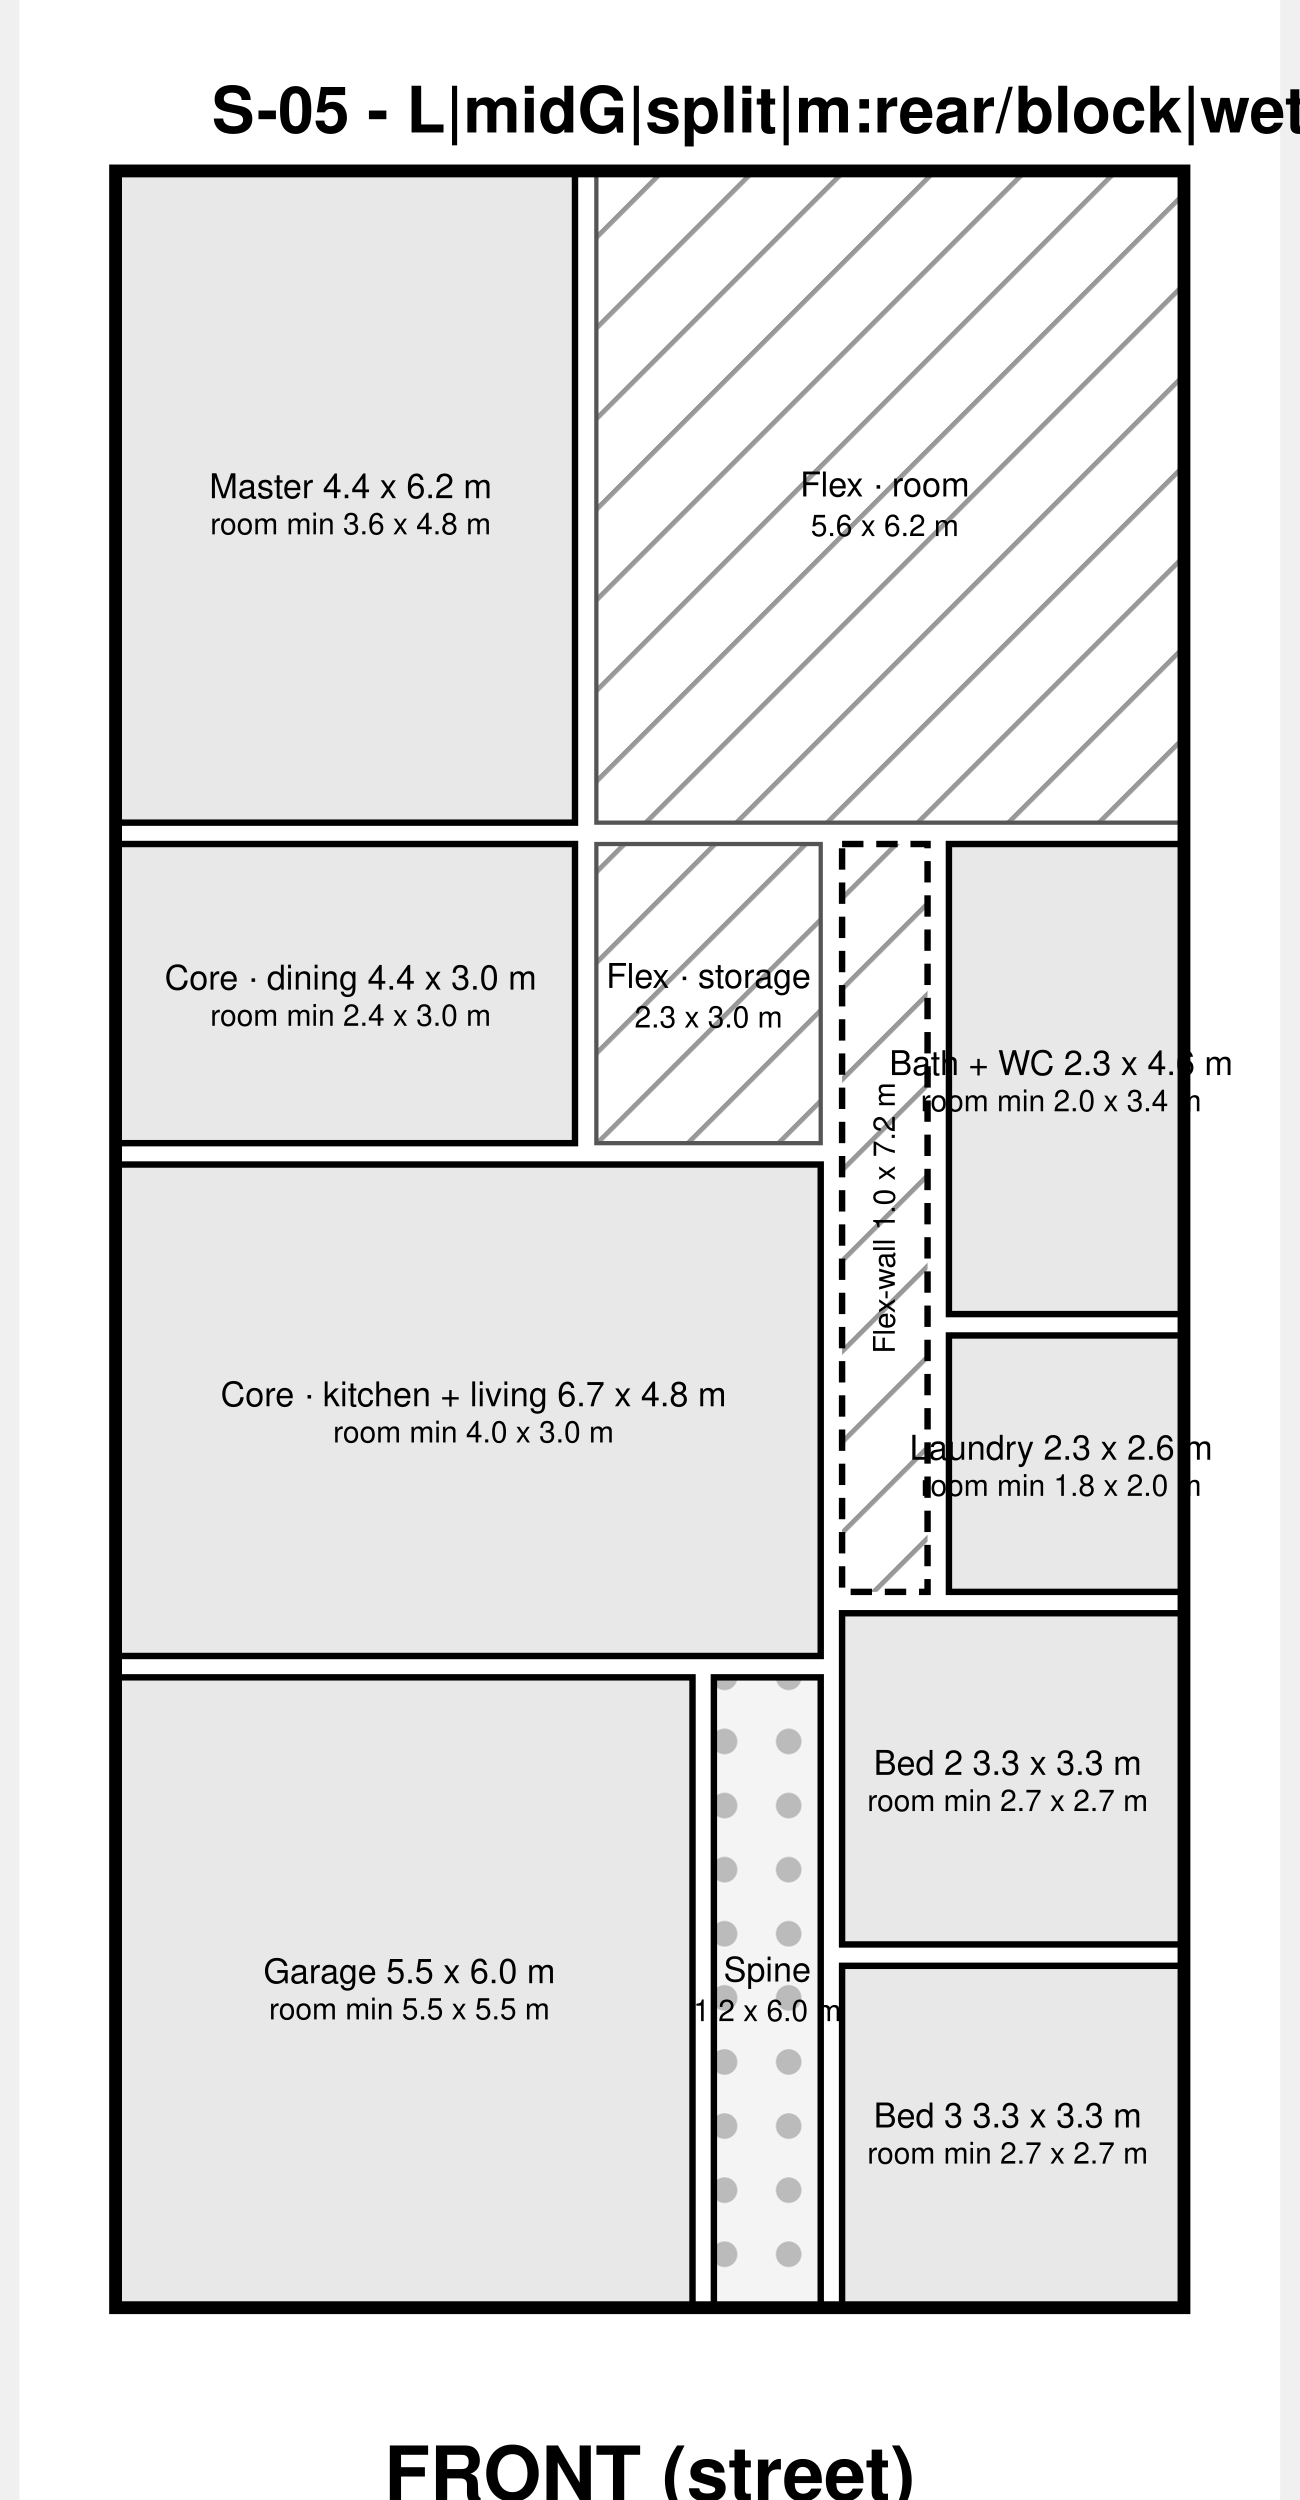
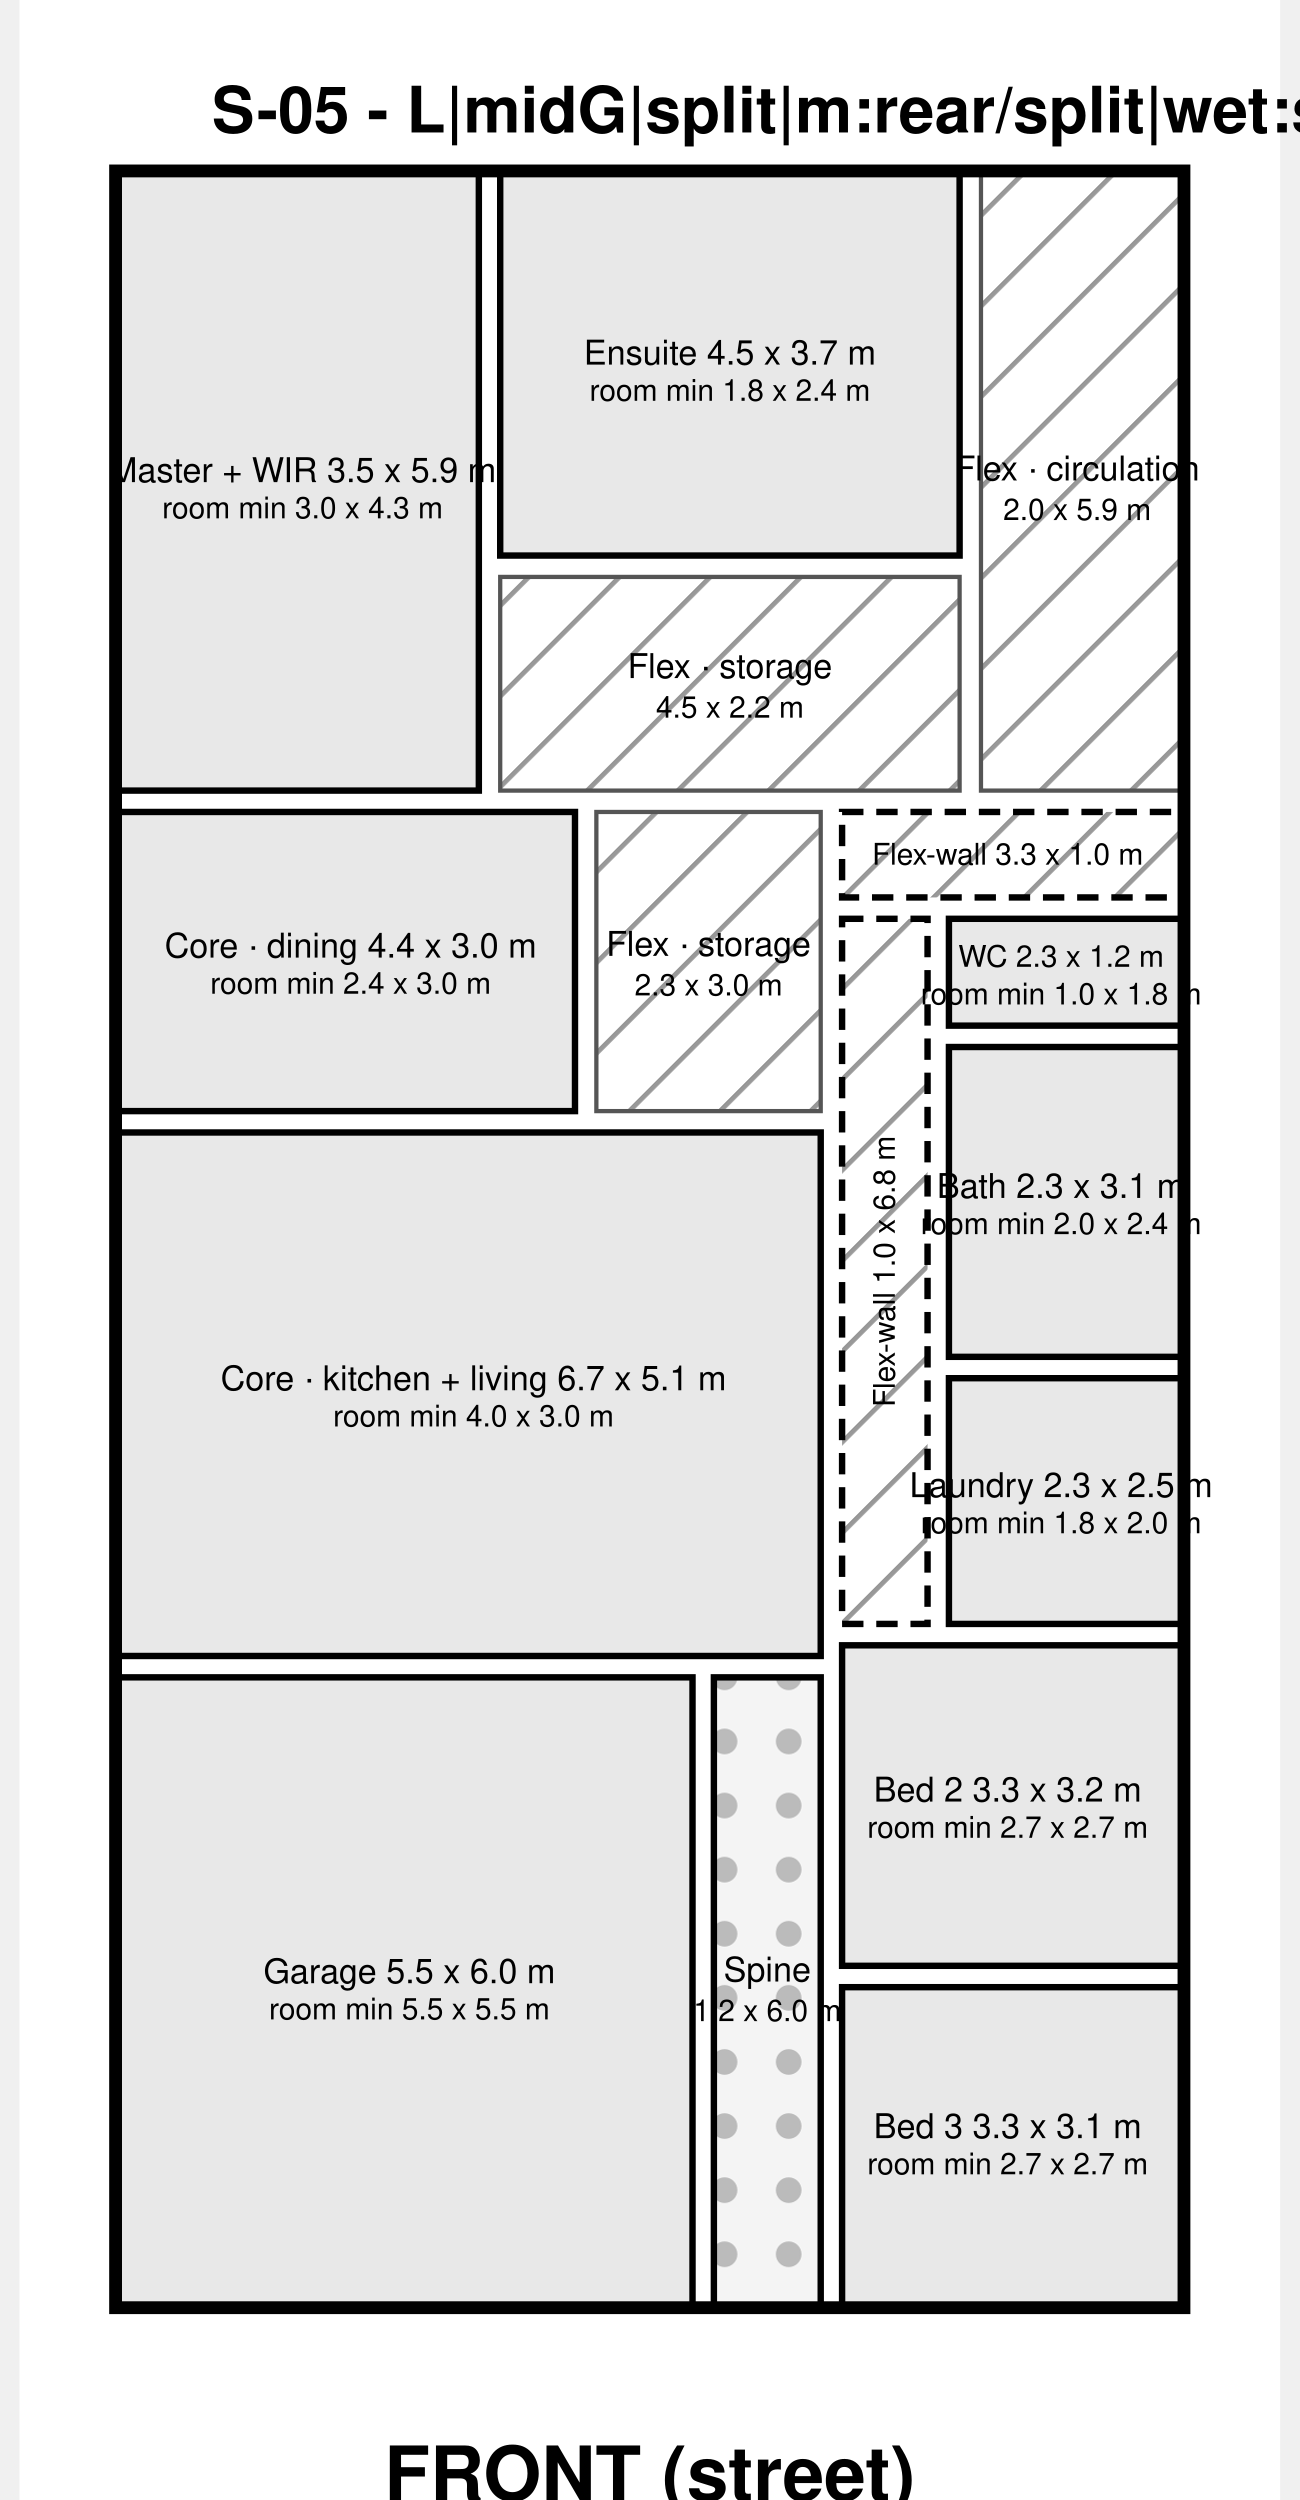
<svg xmlns="http://www.w3.org/2000/svg" width="590" height="1135" viewBox="-900 -1600 11800 23400" font-family="Helvetica, Arial, sans-serif" fill="#000">
  <defs>
    <pattern id="hatch" width="600" height="600" patternUnits="userSpaceOnUse" patternTransform="rotate(45)">
      <rect width="600" height="600" fill="#ffffff" />
      <line x1="0" y1="0" x2="0" y2="600" stroke="#999" stroke-width="90" />
    </pattern>
    <pattern id="hatch2" width="500" height="500" patternUnits="userSpaceOnUse" patternTransform="rotate(-45)">
      <rect width="500" height="500" fill="#ffffff" />
      <line x1="0" y1="0" x2="0" y2="500" stroke="#666" stroke-width="70" />
    </pattern>
    <pattern id="hatch3" width="600" height="600" patternUnits="userSpaceOnUse">
      <rect width="600" height="600" fill="#ffffff" />
      <line x1="0" y1="0" x2="0" y2="600" stroke="#aaa" stroke-width="60" />
      <line x1="0" y1="0" x2="600" y2="0" stroke="#aaa" stroke-width="60" />
    </pattern>
    <pattern id="dots" width="600" height="600" patternUnits="userSpaceOnUse">
      <rect width="600" height="600" fill="#f4f4f4" />
      <circle cx="300" cy="300" r="120" fill="#bbb" />
    </pattern>
  </defs>
  <rect x="-900" y="-1600" width="11800" height="23400" fill="#ffffff" />
-   <text x="900" y="-360" font-size="600" font-weight="bold">S-05 - L|midG|split|m:rear/block|wet:block|rr:MF|fw|v0</text>
+   <text x="900" y="-360" font-size="600" font-weight="bold">S-05 - L|midG|split|m:rear/split|wet:split|rr:MF|fw|v2</text>
  <g>
-     <rect x="4500" y="0" width="5500" height="6100" fill="url(#hatch)" stroke="#555" stroke-width="40" />
-     <text x="7200" y="2940" font-size="320" text-anchor="middle" dominant-baseline="middle">Flex · room</text>
-     <text x="7200" y="3324" font-size="280" text-anchor="middle" dominant-baseline="middle">5.6 x 6.2 m</text>
+     <rect x="8100" y="0" width="1900" height="5800" fill="url(#hatch)" stroke="#555" stroke-width="40" />
+     <text x="9000" y="2790" font-size="320" text-anchor="middle" dominant-baseline="middle">Flex · circulation</text>
+     <text x="9000" y="3174" font-size="280" text-anchor="middle" dominant-baseline="middle">2.0 x 5.9 m</text>
  </g>
  <g>
-     <rect x="4500" y="6300" width="2100" height="2800" fill="url(#hatch)" stroke="#555" stroke-width="40" />
-     <text x="5550" y="7540" font-size="320" text-anchor="middle" dominant-baseline="middle">Flex · storage</text>
-     <text x="5550" y="7924" font-size="280" text-anchor="middle" dominant-baseline="middle">2.3 x 3.0 m</text>
+     <rect x="3600" y="3800" width="4300" height="2000" fill="url(#hatch)" stroke="#555" stroke-width="40" />
+     <text x="5750" y="4640" font-size="320" text-anchor="middle" dominant-baseline="middle">Flex · storage</text>
+     <text x="5750" y="5024" font-size="280" text-anchor="middle" dominant-baseline="middle">4.5 x 2.2 m</text>
  </g>
  <g>
-     <rect x="0" y="0" width="4300" height="6100" fill="#e8e8e8" stroke="#000" stroke-width="60" />
-     <text x="2200" y="2956" font-size="320" text-anchor="middle" dominant-baseline="middle">Master 4.4 x 6.2 m</text>
-     <text x="2200" y="3308" font-size="280" text-anchor="middle" dominant-baseline="middle">room min 3.6 x 4.8 m</text>
+     <rect x="4500" y="6000" width="2100" height="2800" fill="url(#hatch)" stroke="#555" stroke-width="40" />
+     <text x="5550" y="7240" font-size="320" text-anchor="middle" dominant-baseline="middle">Flex · storage</text>
+     <text x="5550" y="7624" font-size="280" text-anchor="middle" dominant-baseline="middle">2.3 x 3.0 m</text>
  </g>
  <g>
-     <rect x="0" y="6300" width="4300" height="2800" fill="#e8e8e8" stroke="#000" stroke-width="60" />
-     <text x="2200" y="7556" font-size="320" text-anchor="middle" dominant-baseline="middle">Core · dining 4.4 x 3.0 m</text>
-     <text x="2200" y="7908" font-size="280" text-anchor="middle" dominant-baseline="middle">room min 2.4 x 3.0 m</text>
+     <rect x="0" y="0" width="3400" height="5800" fill="#e8e8e8" stroke="#000" stroke-width="60" />
+     <text x="1750" y="2806" font-size="320" text-anchor="middle" dominant-baseline="middle">Master + WIR 3.5 x 5.9 m</text>
+     <text x="1750" y="3158" font-size="280" text-anchor="middle" dominant-baseline="middle">room min 3.0 x 4.3 m</text>
  </g>
  <g>
-     <rect x="0" y="9300" width="6600" height="4600" fill="#e8e8e8" stroke="#000" stroke-width="60" />
-     <text x="3350" y="11456" font-size="320" text-anchor="middle" dominant-baseline="middle">Core · kitchen + living 6.7 x 4.8 m</text>
-     <text x="3350" y="11808" font-size="280" text-anchor="middle" dominant-baseline="middle">room min 4.0 x 3.0 m</text>
+     <rect x="3600" y="0" width="4300" height="3600" fill="#e8e8e8" stroke="#000" stroke-width="60" />
+     <text x="5750" y="1706" font-size="320" text-anchor="middle" dominant-baseline="middle">Ensuite 4.5 x 3.7 m</text>
+     <text x="5750" y="2058" font-size="280" text-anchor="middle" dominant-baseline="middle">room min 1.8 x 2.4 m</text>
+   </g>
+   <g>
+     <rect x="0" y="6000" width="4300" height="2800" fill="#e8e8e8" stroke="#000" stroke-width="60" />
+     <text x="2200" y="7256" font-size="320" text-anchor="middle" dominant-baseline="middle">Core · dining 4.4 x 3.0 m</text>
+     <text x="2200" y="7608" font-size="280" text-anchor="middle" dominant-baseline="middle">room min 2.4 x 3.0 m</text>
+   </g>
+   <g>
+     <rect x="0" y="9000" width="6600" height="4900" fill="#e8e8e8" stroke="#000" stroke-width="60" />
+     <text x="3350" y="11306" font-size="320" text-anchor="middle" dominant-baseline="middle">Core · kitchen + living 6.7 x 5.1 m</text>
+     <text x="3350" y="11658" font-size="280" text-anchor="middle" dominant-baseline="middle">room min 4.0 x 3.0 m</text>
  </g>
  <g>
    <rect x="0" y="14100" width="5400" height="5900" fill="#e8e8e8" stroke="#000" stroke-width="60" />
    <text x="2750" y="16856" font-size="320" text-anchor="middle" dominant-baseline="middle">Garage 5.5 x 6.0 m</text>
    <text x="2750" y="17208" font-size="280" text-anchor="middle" dominant-baseline="middle">room min 5.5 x 5.5 m</text>
  </g>
  <g>
-     <rect x="6800" y="6300" width="800" height="7000" fill="url(#hatch)" stroke="#000" stroke-width="60" stroke-dasharray="200 120" />
-     <text transform="translate(7200 9800) rotate(-90)" font-size="280" text-anchor="middle" dominant-baseline="middle">Flex-wall 1.0 x 7.2 m</text>
+     <rect x="6800" y="6000" width="3200" height="800" fill="url(#hatch)" stroke="#000" stroke-width="60" stroke-dasharray="200 120" />
+     <text x="8350" y="6400" font-size="280" text-anchor="middle" dominant-baseline="middle">Flex-wall 3.3 x 1.0 m</text>
  </g>
  <g>
-     <rect x="7800" y="6300" width="2200" height="4400" fill="#e8e8e8" stroke="#000" stroke-width="60" />
-     <text x="8850" y="8356" font-size="320" text-anchor="middle" dominant-baseline="middle">Bath + WC 2.3 x 4.6 m</text>
-     <text x="8850" y="8708" font-size="280" text-anchor="middle" dominant-baseline="middle">room min 2.0 x 3.4 m</text>
+     <rect x="6800" y="7000" width="800" height="6600" fill="url(#hatch)" stroke="#000" stroke-width="60" stroke-dasharray="200 120" />
+     <text transform="translate(7200 10300) rotate(-90)" font-size="280" text-anchor="middle" dominant-baseline="middle">Flex-wall 1.0 x 6.8 m</text>
  </g>
  <g>
-     <rect x="7800" y="10900" width="2200" height="2400" fill="#e8e8e8" stroke="#000" stroke-width="60" />
-     <text x="8850" y="11956" font-size="320" text-anchor="middle" dominant-baseline="middle">Laundry 2.3 x 2.6 m</text>
-     <text x="8850" y="12308" font-size="280" text-anchor="middle" dominant-baseline="middle">room min 1.8 x 2.0 m</text>
+     <rect x="7800" y="7000" width="2200" height="1000" fill="#e8e8e8" stroke="#000" stroke-width="60" />
+     <text x="8850" y="7356" font-size="280" text-anchor="middle" dominant-baseline="middle">WC 2.3 x 1.2 m</text>
+     <text x="8850" y="7708" font-size="280" text-anchor="middle" dominant-baseline="middle">room min 1.0 x 1.8 m</text>
  </g>
  <g>
-     <rect x="6800" y="13500" width="3200" height="3100" fill="#e8e8e8" stroke="#000" stroke-width="60" />
-     <text x="8350" y="14906" font-size="320" text-anchor="middle" dominant-baseline="middle">Bed 2 3.3 x 3.3 m</text>
-     <text x="8350" y="15258" font-size="280" text-anchor="middle" dominant-baseline="middle">room min 2.7 x 2.7 m</text>
+     <rect x="7800" y="8200" width="2200" height="2900" fill="#e8e8e8" stroke="#000" stroke-width="60" />
+     <text x="8850" y="9506" font-size="320" text-anchor="middle" dominant-baseline="middle">Bath 2.3 x 3.1 m</text>
+     <text x="8850" y="9858" font-size="280" text-anchor="middle" dominant-baseline="middle">room min 2.0 x 2.4 m</text>
  </g>
  <g>
-     <rect x="6800" y="16800" width="3200" height="3200" fill="#e8e8e8" stroke="#000" stroke-width="60" />
-     <text x="8350" y="18206" font-size="320" text-anchor="middle" dominant-baseline="middle">Bed 3 3.3 x 3.3 m</text>
-     <text x="8350" y="18558" font-size="280" text-anchor="middle" dominant-baseline="middle">room min 2.7 x 2.7 m</text>
+     <rect x="7800" y="11300" width="2200" height="2300" fill="#e8e8e8" stroke="#000" stroke-width="60" />
+     <text x="8850" y="12306" font-size="320" text-anchor="middle" dominant-baseline="middle">Laundry 2.3 x 2.5 m</text>
+     <text x="8850" y="12658" font-size="280" text-anchor="middle" dominant-baseline="middle">room min 1.8 x 2.0 m</text>
+   </g>
+   <g>
+     <rect x="6800" y="13800" width="3200" height="3000" fill="#e8e8e8" stroke="#000" stroke-width="60" />
+     <text x="8350" y="15156" font-size="320" text-anchor="middle" dominant-baseline="middle">Bed 2 3.3 x 3.2 m</text>
+     <text x="8350" y="15508" font-size="280" text-anchor="middle" dominant-baseline="middle">room min 2.7 x 2.7 m</text>
+   </g>
+   <g>
+     <rect x="6800" y="17000" width="3200" height="3000" fill="#e8e8e8" stroke="#000" stroke-width="60" />
+     <text x="8350" y="18306" font-size="320" text-anchor="middle" dominant-baseline="middle">Bed 3 3.3 x 3.1 m</text>
+     <text x="8350" y="18658" font-size="280" text-anchor="middle" dominant-baseline="middle">room min 2.7 x 2.7 m</text>
  </g>
  <g>
    <rect x="5600" y="14100" width="1000" height="5900" fill="url(#dots)" stroke="#000" stroke-width="60" />
    <text x="6100" y="16840" font-size="320" text-anchor="middle" dominant-baseline="middle">Spine</text>
    <text x="6100" y="17224" font-size="280" text-anchor="middle" dominant-baseline="middle">1.2 x 6.0 m</text>
  </g>
  <rect x="0" y="0" width="10000" height="20000" fill="none" stroke="#000" stroke-width="120" />
  <text x="5000" y="21800" font-size="700" text-anchor="middle" font-weight="bold">FRONT (street)</text>
</svg>
